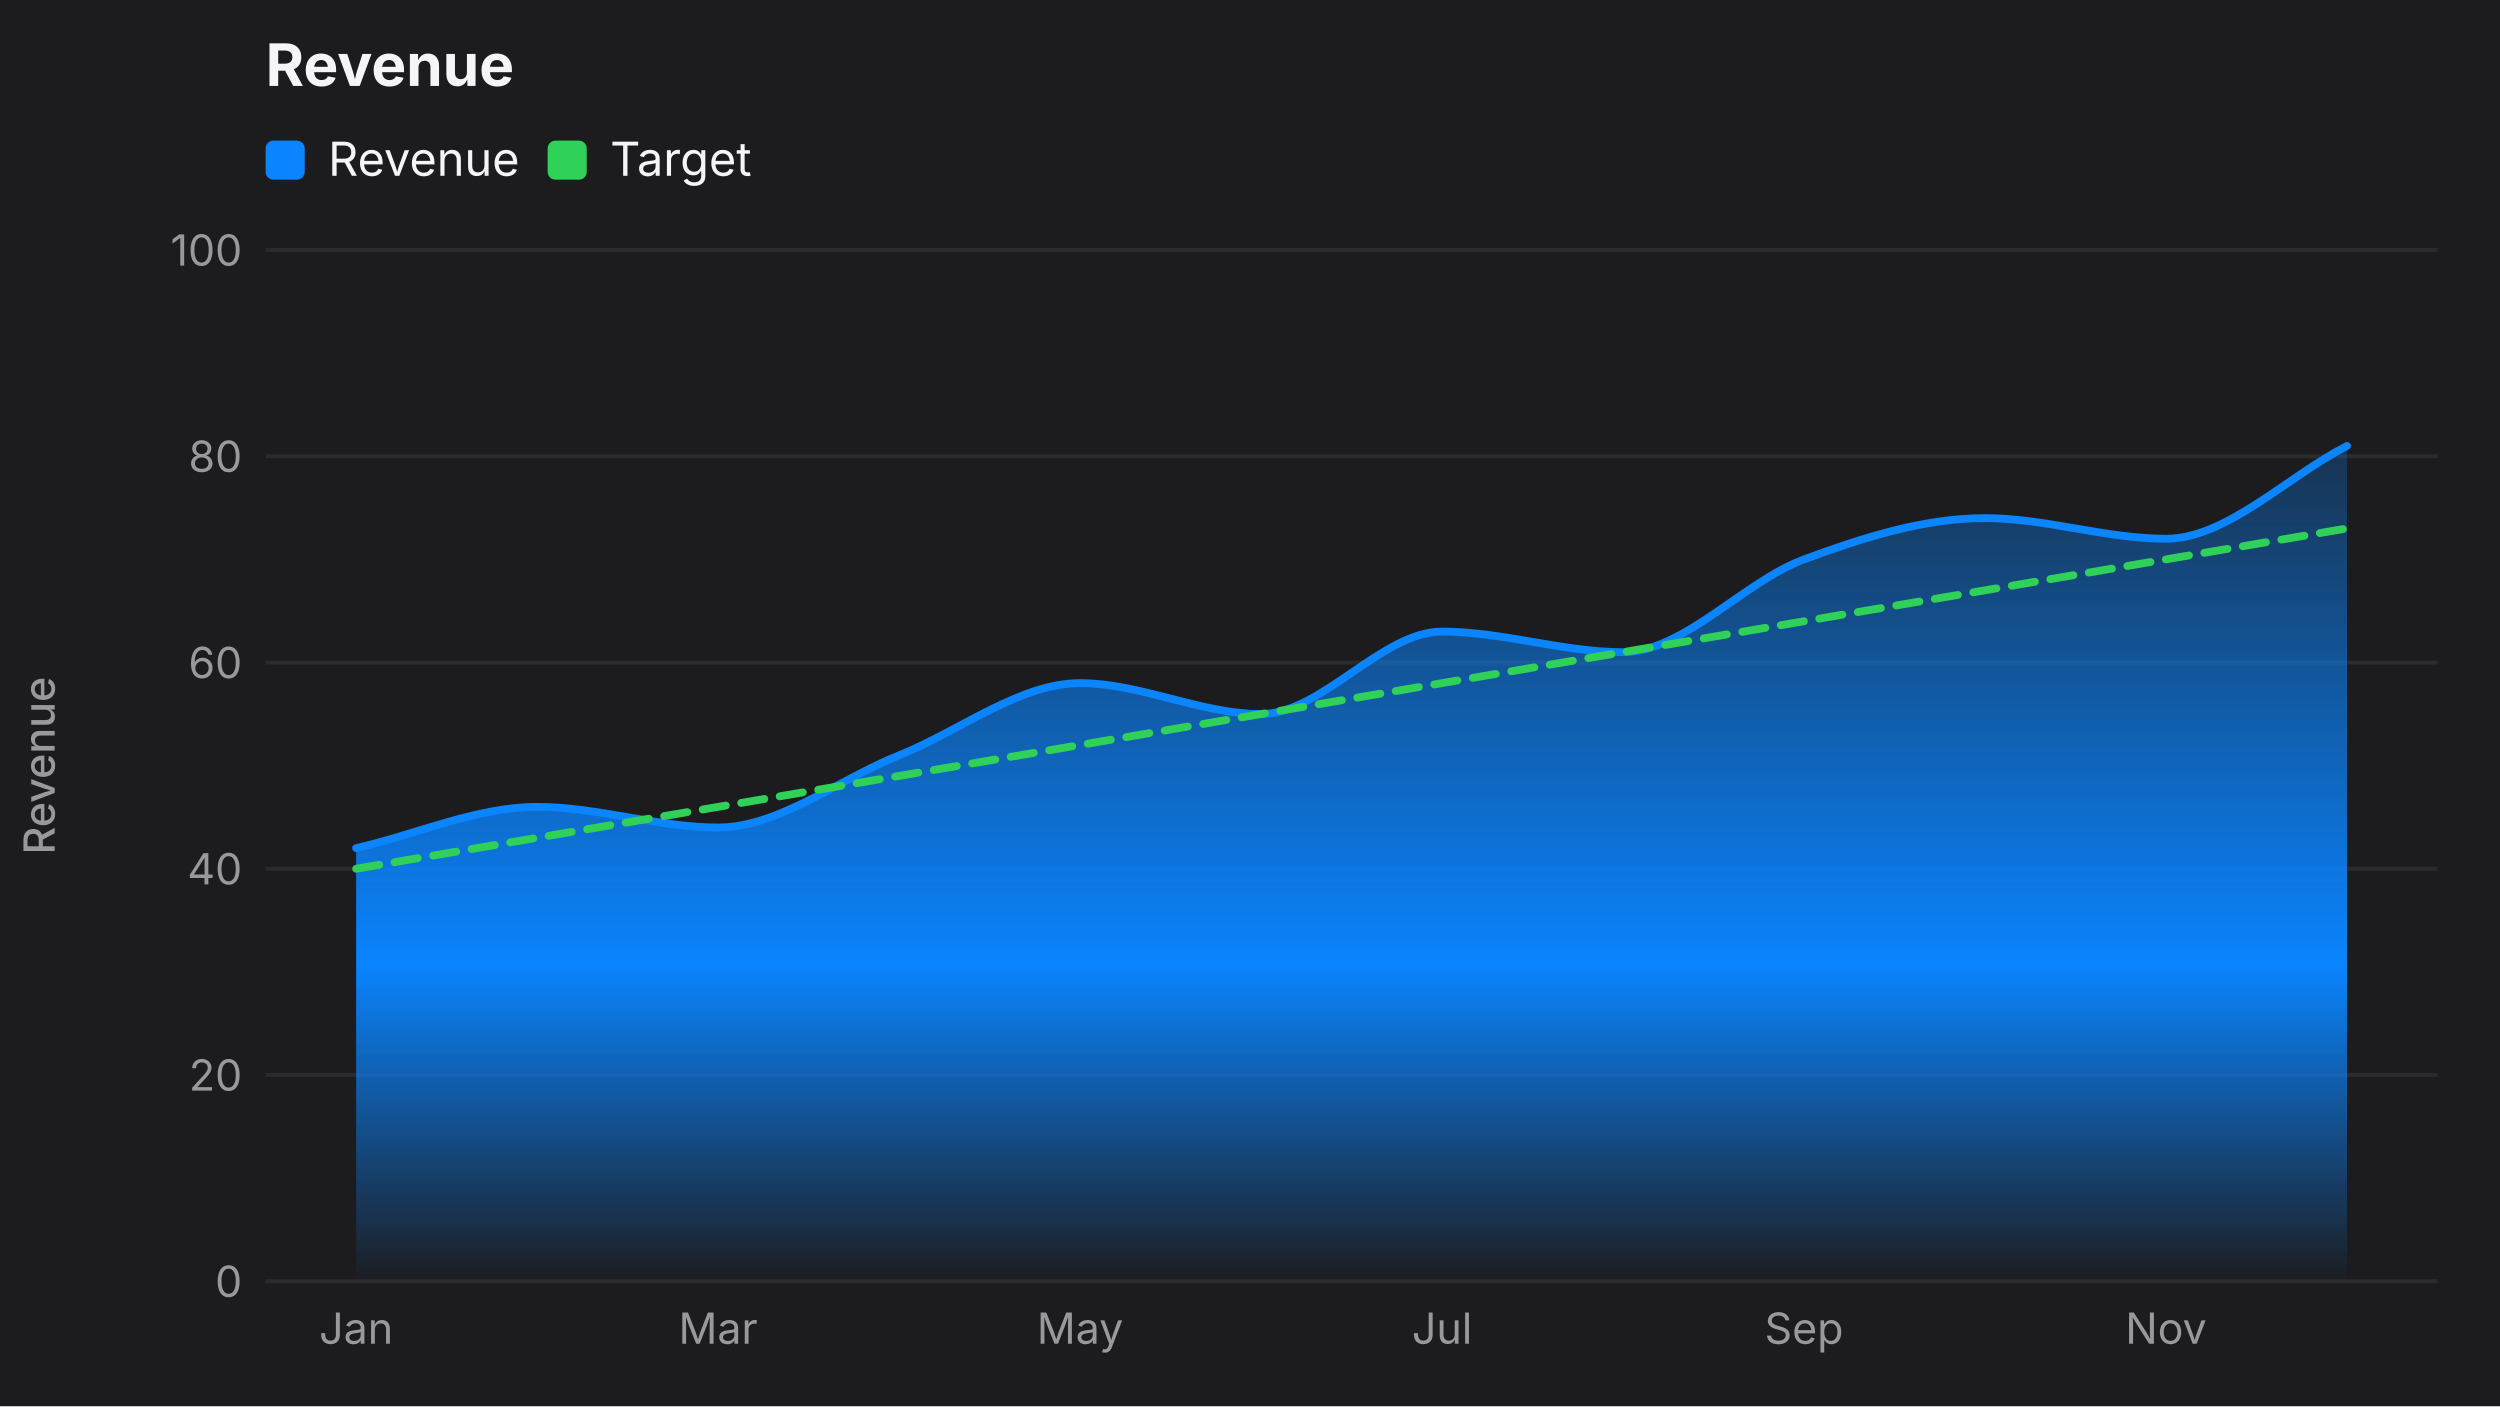
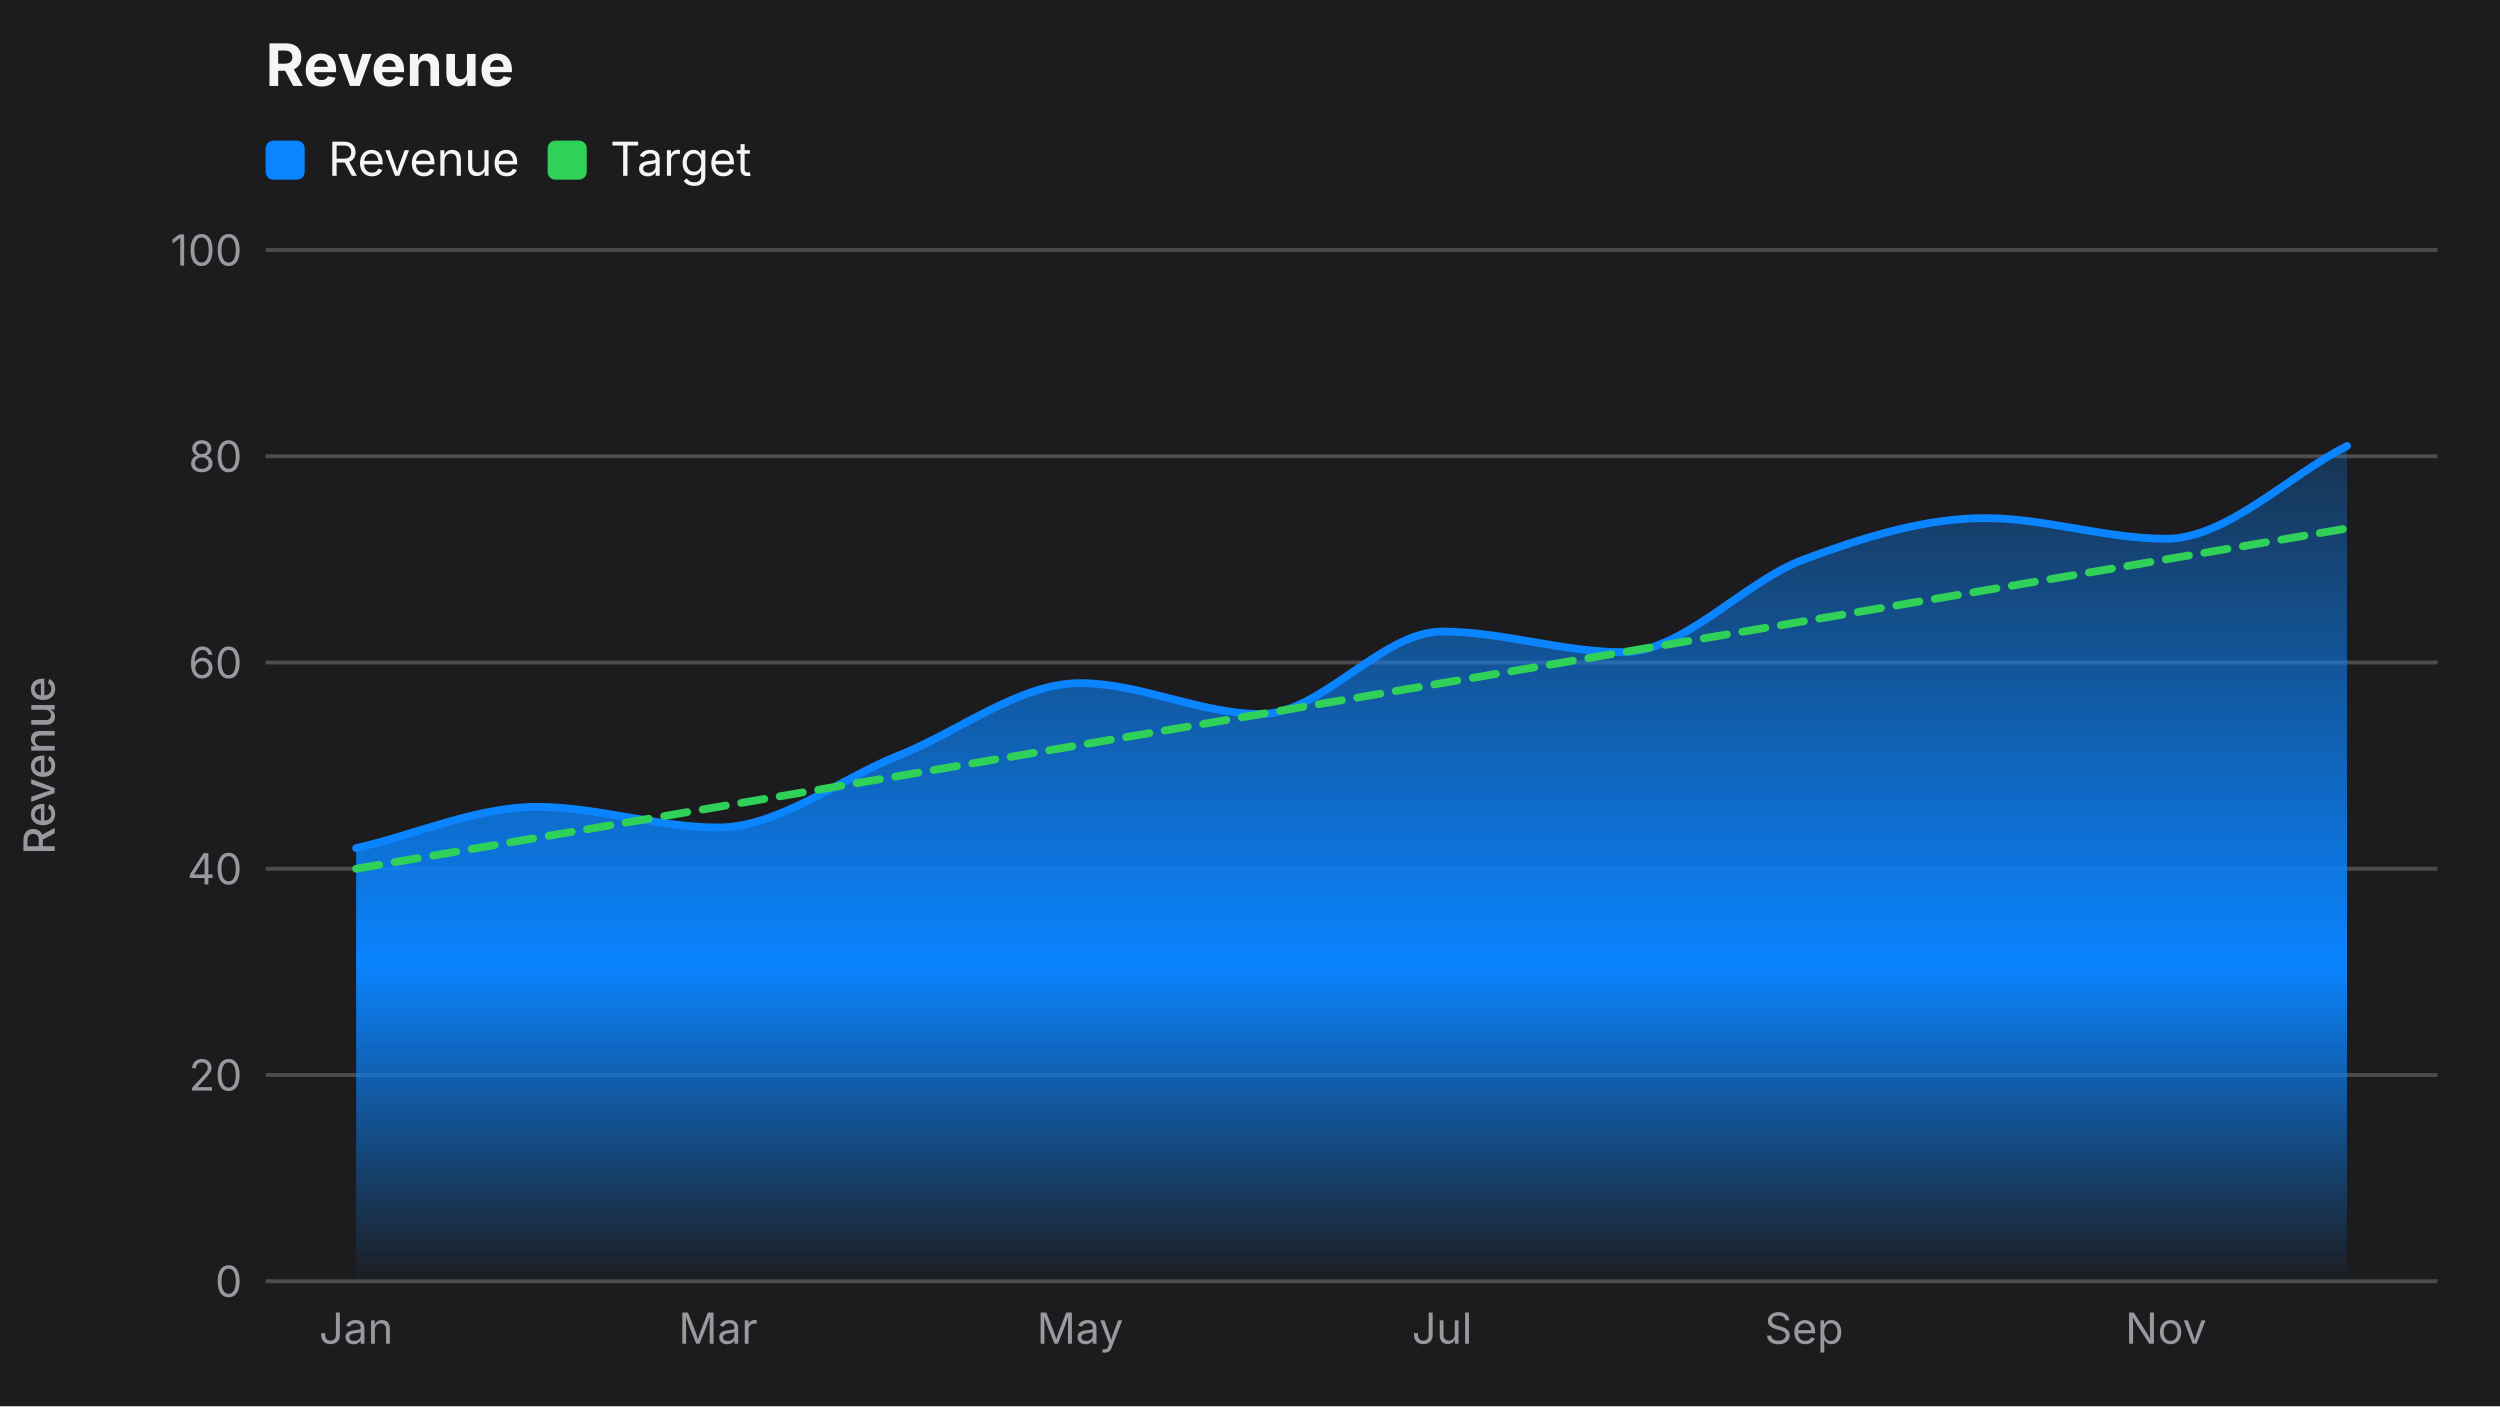
<svg xmlns="http://www.w3.org/2000/svg" width="640" height="360" viewBox="0 0 640 360" role="img" aria-label="Revenue stays near the target and finishes the year above it, at 81 against a target of 73." class="ck-chart" data-ck-type="line" data-ck-id="ck1lkp52g" style="color-scheme:dark;font-family:Inter, sans-serif;font-variant-numeric:tabular-nums;font-feature-settings:'tnum';--ck-font-family:Inter, sans-serif">
  <rect width="100%" height="100%" fill="#1c1c1e" data-ck-card="1" />
  <rect width="100%" height="100%" fill="transparent" />
  <text x="68" y="22" fill="#f5f5f7" font-size="15" font-weight="650">Revenue</text>
  <rect x="68" y="36" width="10" height="10" rx="2" fill="#0a84ff" />
  <text x="84" y="45" fill="#f5f5f7" font-size="12">Revenue</text>
  <rect x="140.2" y="36" width="10" height="10" rx="2" fill="#30d158" />
  <text x="156.2" y="45" fill="#f5f5f7" font-size="12">Target</text>
  <defs>
    <clipPath id="ck1lkp52gwiuuhv">
      <rect x="68" y="64" width="556" height="264" />
    </clipPath>
    <linearGradient id="ck1lkp52g-g0" x1="0" y1="0" x2="0" y2="1">
      <stop offset="0%" stop-color="#0a84ff" stop-opacity="0.22" />
      <stop offset="62%" stop-color="#0a84ff" stop-opacity="calc(0.22 * 0.35)" />
      <stop offset="100%" stop-color="#0a84ff" stop-opacity="0" />
    </linearGradient>
    <linearGradient id="ck1lkp52g-g1" x1="0" y1="0" x2="0" y2="1">
      <stop offset="0%" stop-color="#30d158" stop-opacity="0.22" />
      <stop offset="62%" stop-color="#30d158" stop-opacity="calc(0.22 * 0.35)" />
      <stop offset="100%" stop-color="#30d158" stop-opacity="0" />
    </linearGradient>
  </defs>
-   <line x1="68" y1="328" x2="624" y2="328" stroke="rgba(245, 245, 247, 0.07)" />
-   <line x1="68" y1="275.2" x2="624" y2="275.2" stroke="rgba(245, 245, 247, 0.07)" />
-   <line x1="68" y1="222.4" x2="624" y2="222.4" stroke="rgba(245, 245, 247, 0.07)" />
-   <line x1="68" y1="169.6" x2="624" y2="169.6" stroke="rgba(245, 245, 247, 0.07)" />
-   <line x1="68" y1="116.8" x2="624" y2="116.8" stroke="rgba(245, 245, 247, 0.07)" />
-   <line x1="68" y1="64" x2="624" y2="64" stroke="rgba(245, 245, 247, 0.07)" />
+   <line x1="68" y1="328" x2="624" y2="328" stroke="rgba(245, 245, 247, 0.22)" />
+   <line x1="68" y1="275.2" x2="624" y2="275.2" stroke="rgba(245, 245, 247, 0.22)" />
+   <line x1="68" y1="222.4" x2="624" y2="222.4" stroke="rgba(245, 245, 247, 0.22)" />
+   <line x1="68" y1="169.6" x2="624" y2="169.6" stroke="rgba(245, 245, 247, 0.22)" />
+   <line x1="68" y1="116.8" x2="624" y2="116.8" stroke="rgba(245, 245, 247, 0.22)" />
+   <line x1="68" y1="64" x2="624" y2="64" stroke="rgba(245, 245, 247, 0.22)" />
  <g clip-path="url(#ck1lkp52gwiuuhv)">
    <path d="M 91.17 217.12 C 106.61 213.6, 122.06 206.56, 137.5 206.56 C 152.94 206.56, 168.39 211.84, 183.83 211.84 C 199.28 211.84, 214.72 199.52, 230.17 193.36 C 245.61 187.2, 261.06 174.88, 276.5 174.88 C 291.94 174.88, 307.39 182.8, 322.83 182.8 C 338.28 182.8, 353.72 161.68, 369.17 161.68 C 384.61 161.68, 400.06 166.96, 415.5 166.96 C 430.94 166.96, 446.39 148.92, 461.83 143.2 C 477.28 137.48, 492.72 132.64, 508.17 132.64 C 523.61 132.64, 539.06 137.92, 554.5 137.92 C 569.94 137.92, 585.39 122.08, 600.83 114.16 L 600.83 328 L 91.17 328 Z" fill="url(#ck1lkp52g-g0)" fill-opacity="1" stroke="none" />
    <path d="M 91.17 217.12 C 106.61 213.6, 122.06 206.56, 137.5 206.56 C 152.94 206.56, 168.39 211.84, 183.83 211.84 C 199.28 211.84, 214.72 199.52, 230.17 193.36 C 245.61 187.2, 261.06 174.88, 276.5 174.88 C 291.94 174.88, 307.39 182.8, 322.83 182.8 C 338.28 182.8, 353.72 161.68, 369.17 161.68 C 384.61 161.68, 400.06 166.96, 415.5 166.96 C 430.94 166.96, 446.39 148.92, 461.83 143.2 C 477.28 137.48, 492.72 132.64, 508.17 132.64 C 523.61 132.64, 539.06 137.92, 554.5 137.92 C 569.94 137.92, 585.39 122.08, 600.83 114.16" fill="none" stroke="#0a84ff" stroke-linejoin="round" stroke-linecap="round" stroke-width="2" />
    <circle cx="91.17" cy="217.12" r="3" fill="#0a84ff" style="display:none" />
    <circle cx="137.5" cy="206.56" r="3" fill="#0a84ff" style="display:none" />
    <circle cx="183.83" cy="211.84" r="3" fill="#0a84ff" style="display:none" />
    <circle cx="230.17" cy="193.36" r="3" fill="#0a84ff" style="display:none" />
    <circle cx="276.5" cy="174.88" r="3" fill="#0a84ff" style="display:none" />
    <circle cx="322.83" cy="182.8" r="3" fill="#0a84ff" style="display:none" />
    <circle cx="369.17" cy="161.68" r="3" fill="#0a84ff" style="display:none" />
    <circle cx="415.5" cy="166.96" r="3" fill="#0a84ff" style="display:none" />
    <circle cx="461.83" cy="143.2" r="3" fill="#0a84ff" style="display:none" />
    <circle cx="508.17" cy="132.64" r="3" fill="#0a84ff" style="display:none" />
    <circle cx="554.5" cy="137.92" r="3" fill="#0a84ff" style="display:none" />
    <circle cx="600.83" cy="114.16" r="3" fill="#0a84ff" style="display:none" />
    <path d="M 91.17 222.4 C 106.61 219.76, 122.06 217.12, 137.5 214.48 C 152.94 211.84, 168.39 209.2, 183.83 206.56 C 199.28 203.92, 214.72 201.28, 230.17 198.64 C 245.61 196, 261.06 193.36, 276.5 190.72 C 291.94 188.08, 307.39 185.44, 322.83 182.8 C 338.28 180.16, 353.72 177.52, 369.17 174.88 C 384.61 172.24, 400.06 169.6, 415.5 166.96 C 430.94 164.32, 446.39 161.68, 461.83 159.04 C 477.28 156.4, 492.72 153.76, 508.17 151.12 C 523.61 148.48, 539.06 145.84, 554.5 143.2 C 569.94 140.56, 585.39 137.92, 600.83 135.28" fill="none" stroke="#30d158" stroke-linejoin="round" stroke-linecap="round" stroke-dasharray="6 4" stroke-width="2" />
    <circle cx="91.17" cy="222.4" r="3" fill="#30d158" style="display:none" />
    <circle cx="137.5" cy="214.48" r="3" fill="#30d158" style="display:none" />
    <circle cx="183.83" cy="206.56" r="3" fill="#30d158" style="display:none" />
    <circle cx="230.17" cy="198.64" r="3" fill="#30d158" style="display:none" />
    <circle cx="276.5" cy="190.72" r="3" fill="#30d158" style="display:none" />
    <circle cx="322.83" cy="182.8" r="3" fill="#30d158" style="display:none" />
    <circle cx="369.17" cy="174.88" r="3" fill="#30d158" style="display:none" />
    <circle cx="415.5" cy="166.96" r="3" fill="#30d158" style="display:none" />
    <circle cx="461.83" cy="159.04" r="3" fill="#30d158" style="display:none" />
    <circle cx="508.17" cy="151.12" r="3" fill="#30d158" style="display:none" />
    <circle cx="554.5" cy="143.2" r="3" fill="#30d158" style="display:none" />
    <circle cx="600.83" cy="135.28" r="3" fill="#30d158" style="display:none" />
  </g>
  <text x="62" y="332" text-anchor="end" fill="#98989d" font-size="11">0</text>
  <text x="62" y="279.2" text-anchor="end" fill="#98989d" font-size="11">20</text>
  <text x="62" y="226.4" text-anchor="end" fill="#98989d" font-size="11">40</text>
  <text x="62" y="173.6" text-anchor="end" fill="#98989d" font-size="11">60</text>
  <text x="62" y="120.8" text-anchor="end" fill="#98989d" font-size="11">80</text>
  <text x="62" y="68" text-anchor="end" fill="#98989d" font-size="11">100</text>
  <text x="91.17" y="344" text-anchor="middle" fill="#98989d" font-size="11">Jan</text>
  <text x="183.83" y="344" text-anchor="middle" fill="#98989d" font-size="11">Mar</text>
  <text x="276.5" y="344" text-anchor="middle" fill="#98989d" font-size="11">May</text>
  <text x="369.17" y="344" text-anchor="middle" fill="#98989d" font-size="11">Jul</text>
  <text x="461.83" y="344" text-anchor="middle" fill="#98989d" font-size="11">Sep</text>
  <text x="554.5" y="344" text-anchor="middle" fill="#98989d" font-size="11">Nov</text>
  <text x="14" y="196" text-anchor="middle" fill="#98989d" font-size="11" font-weight="500" transform="rotate(-90 14 196)">Revenue</text>
</svg>
